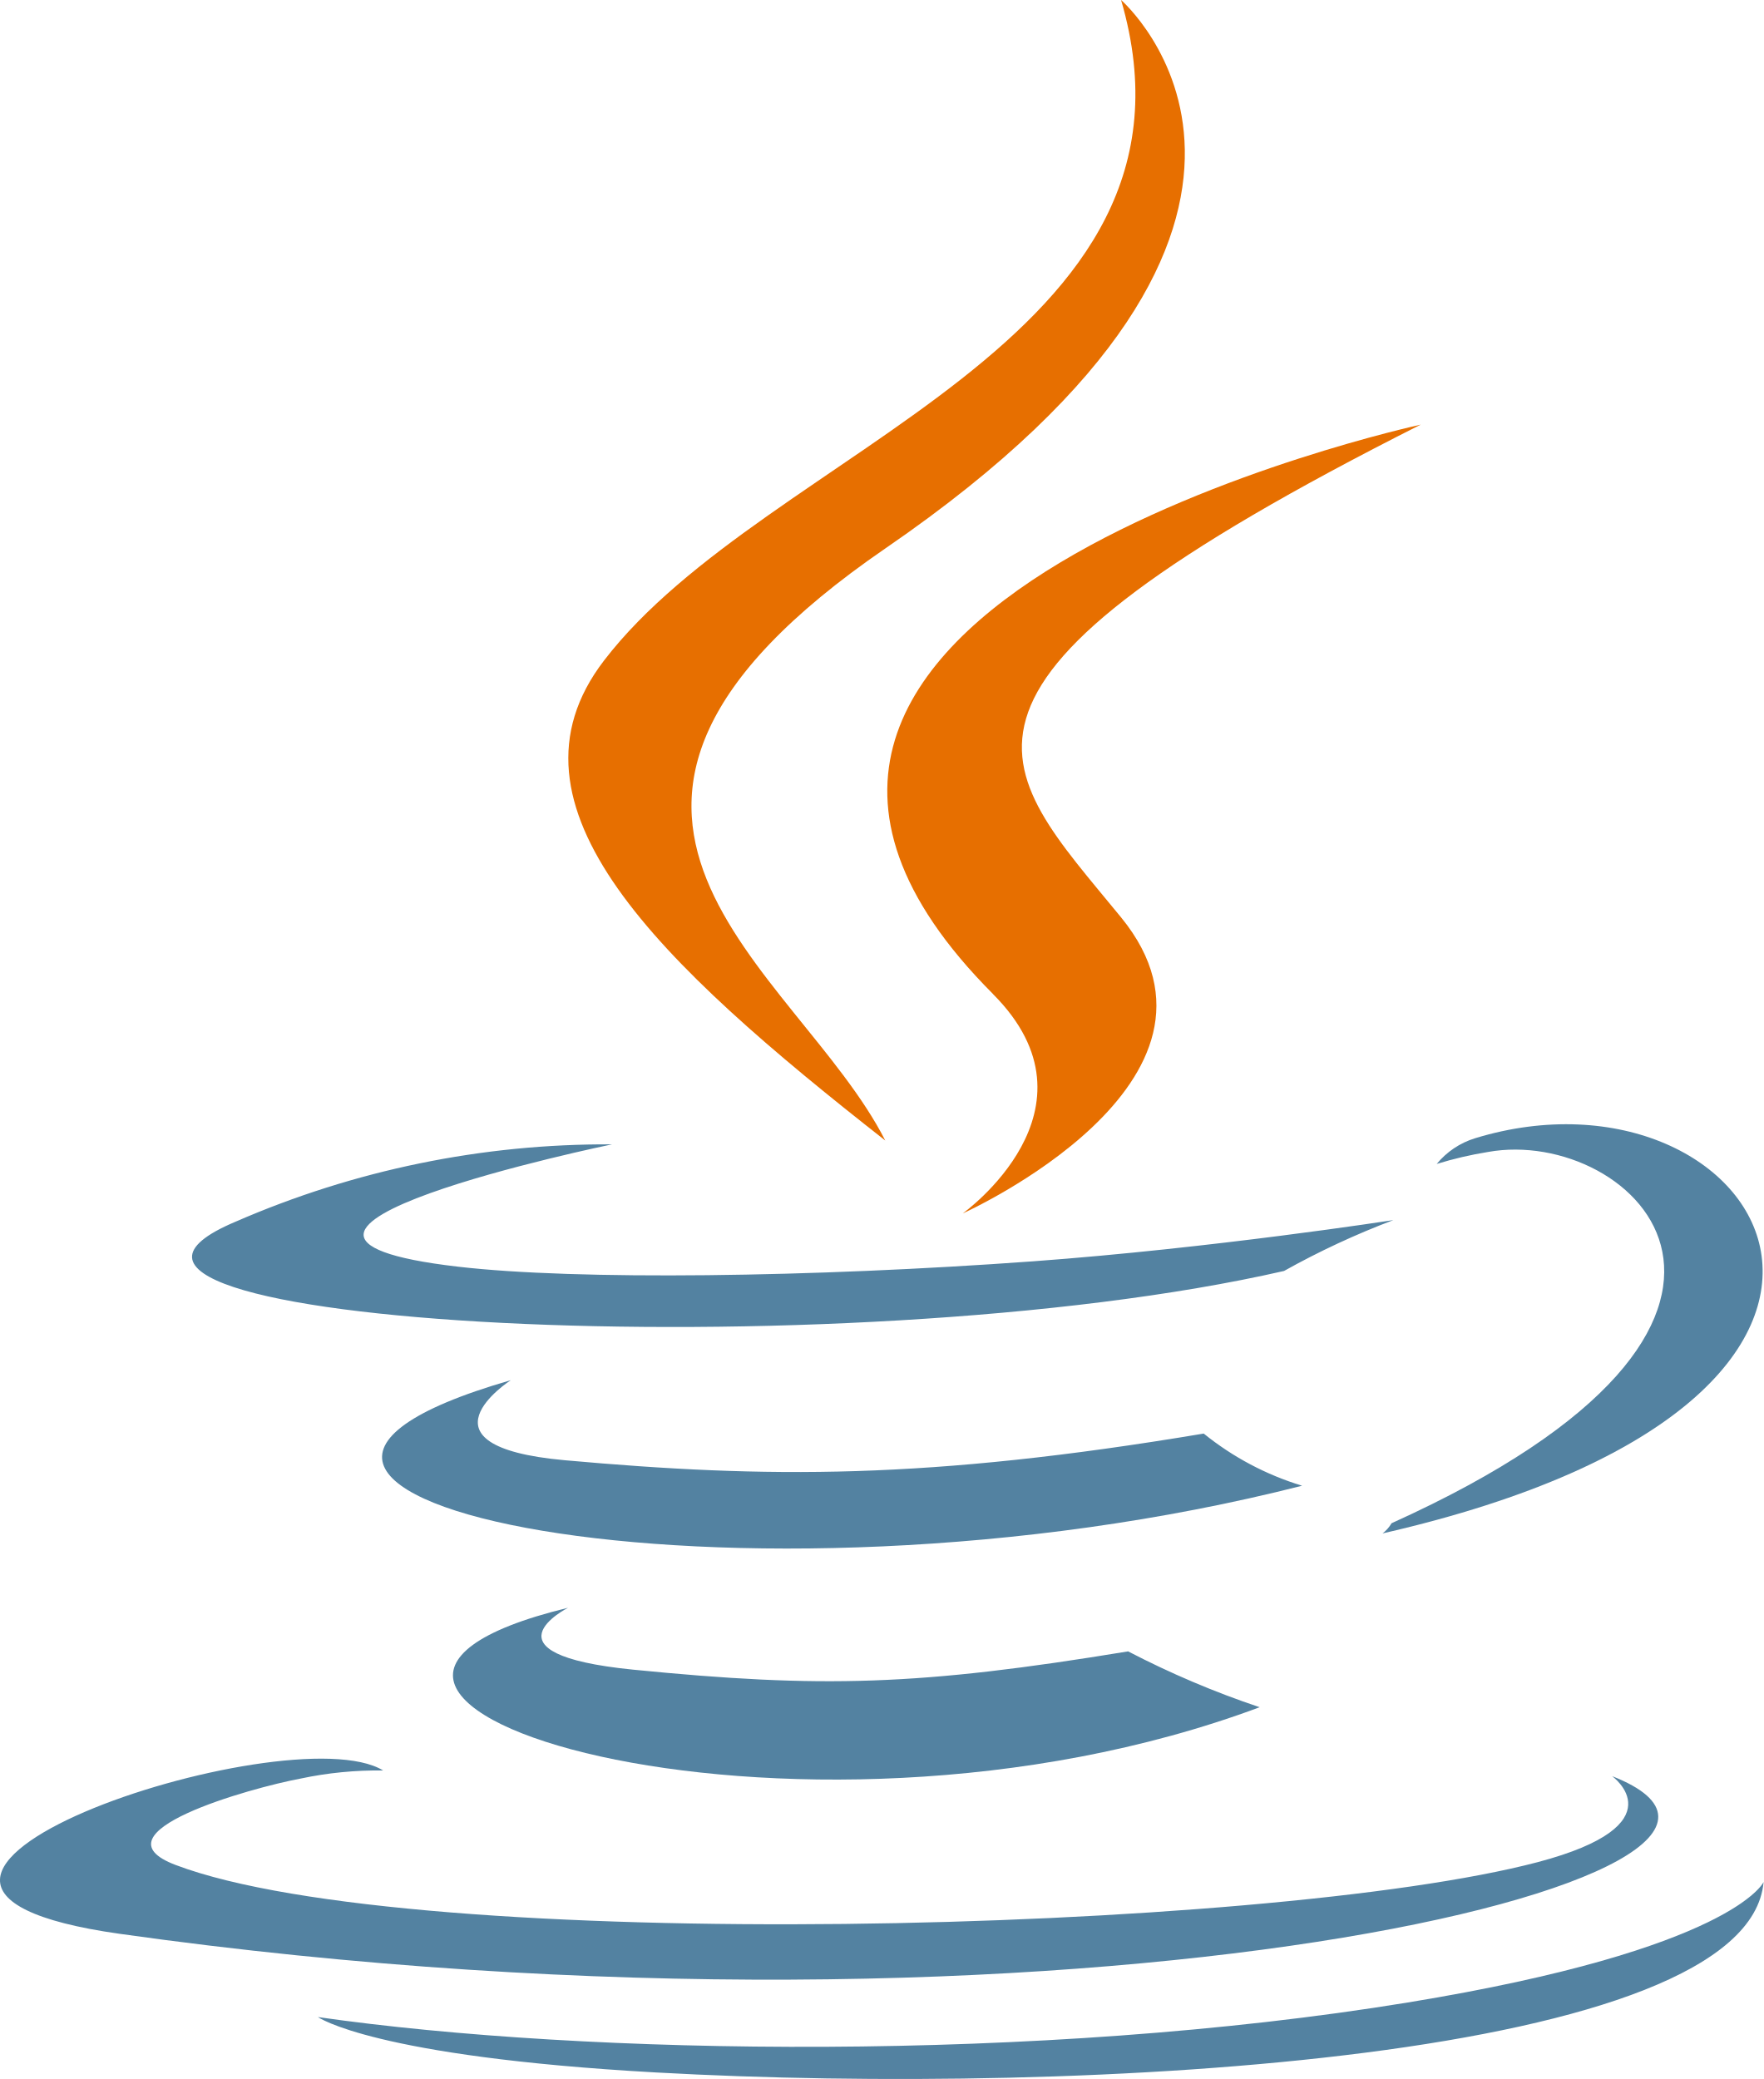
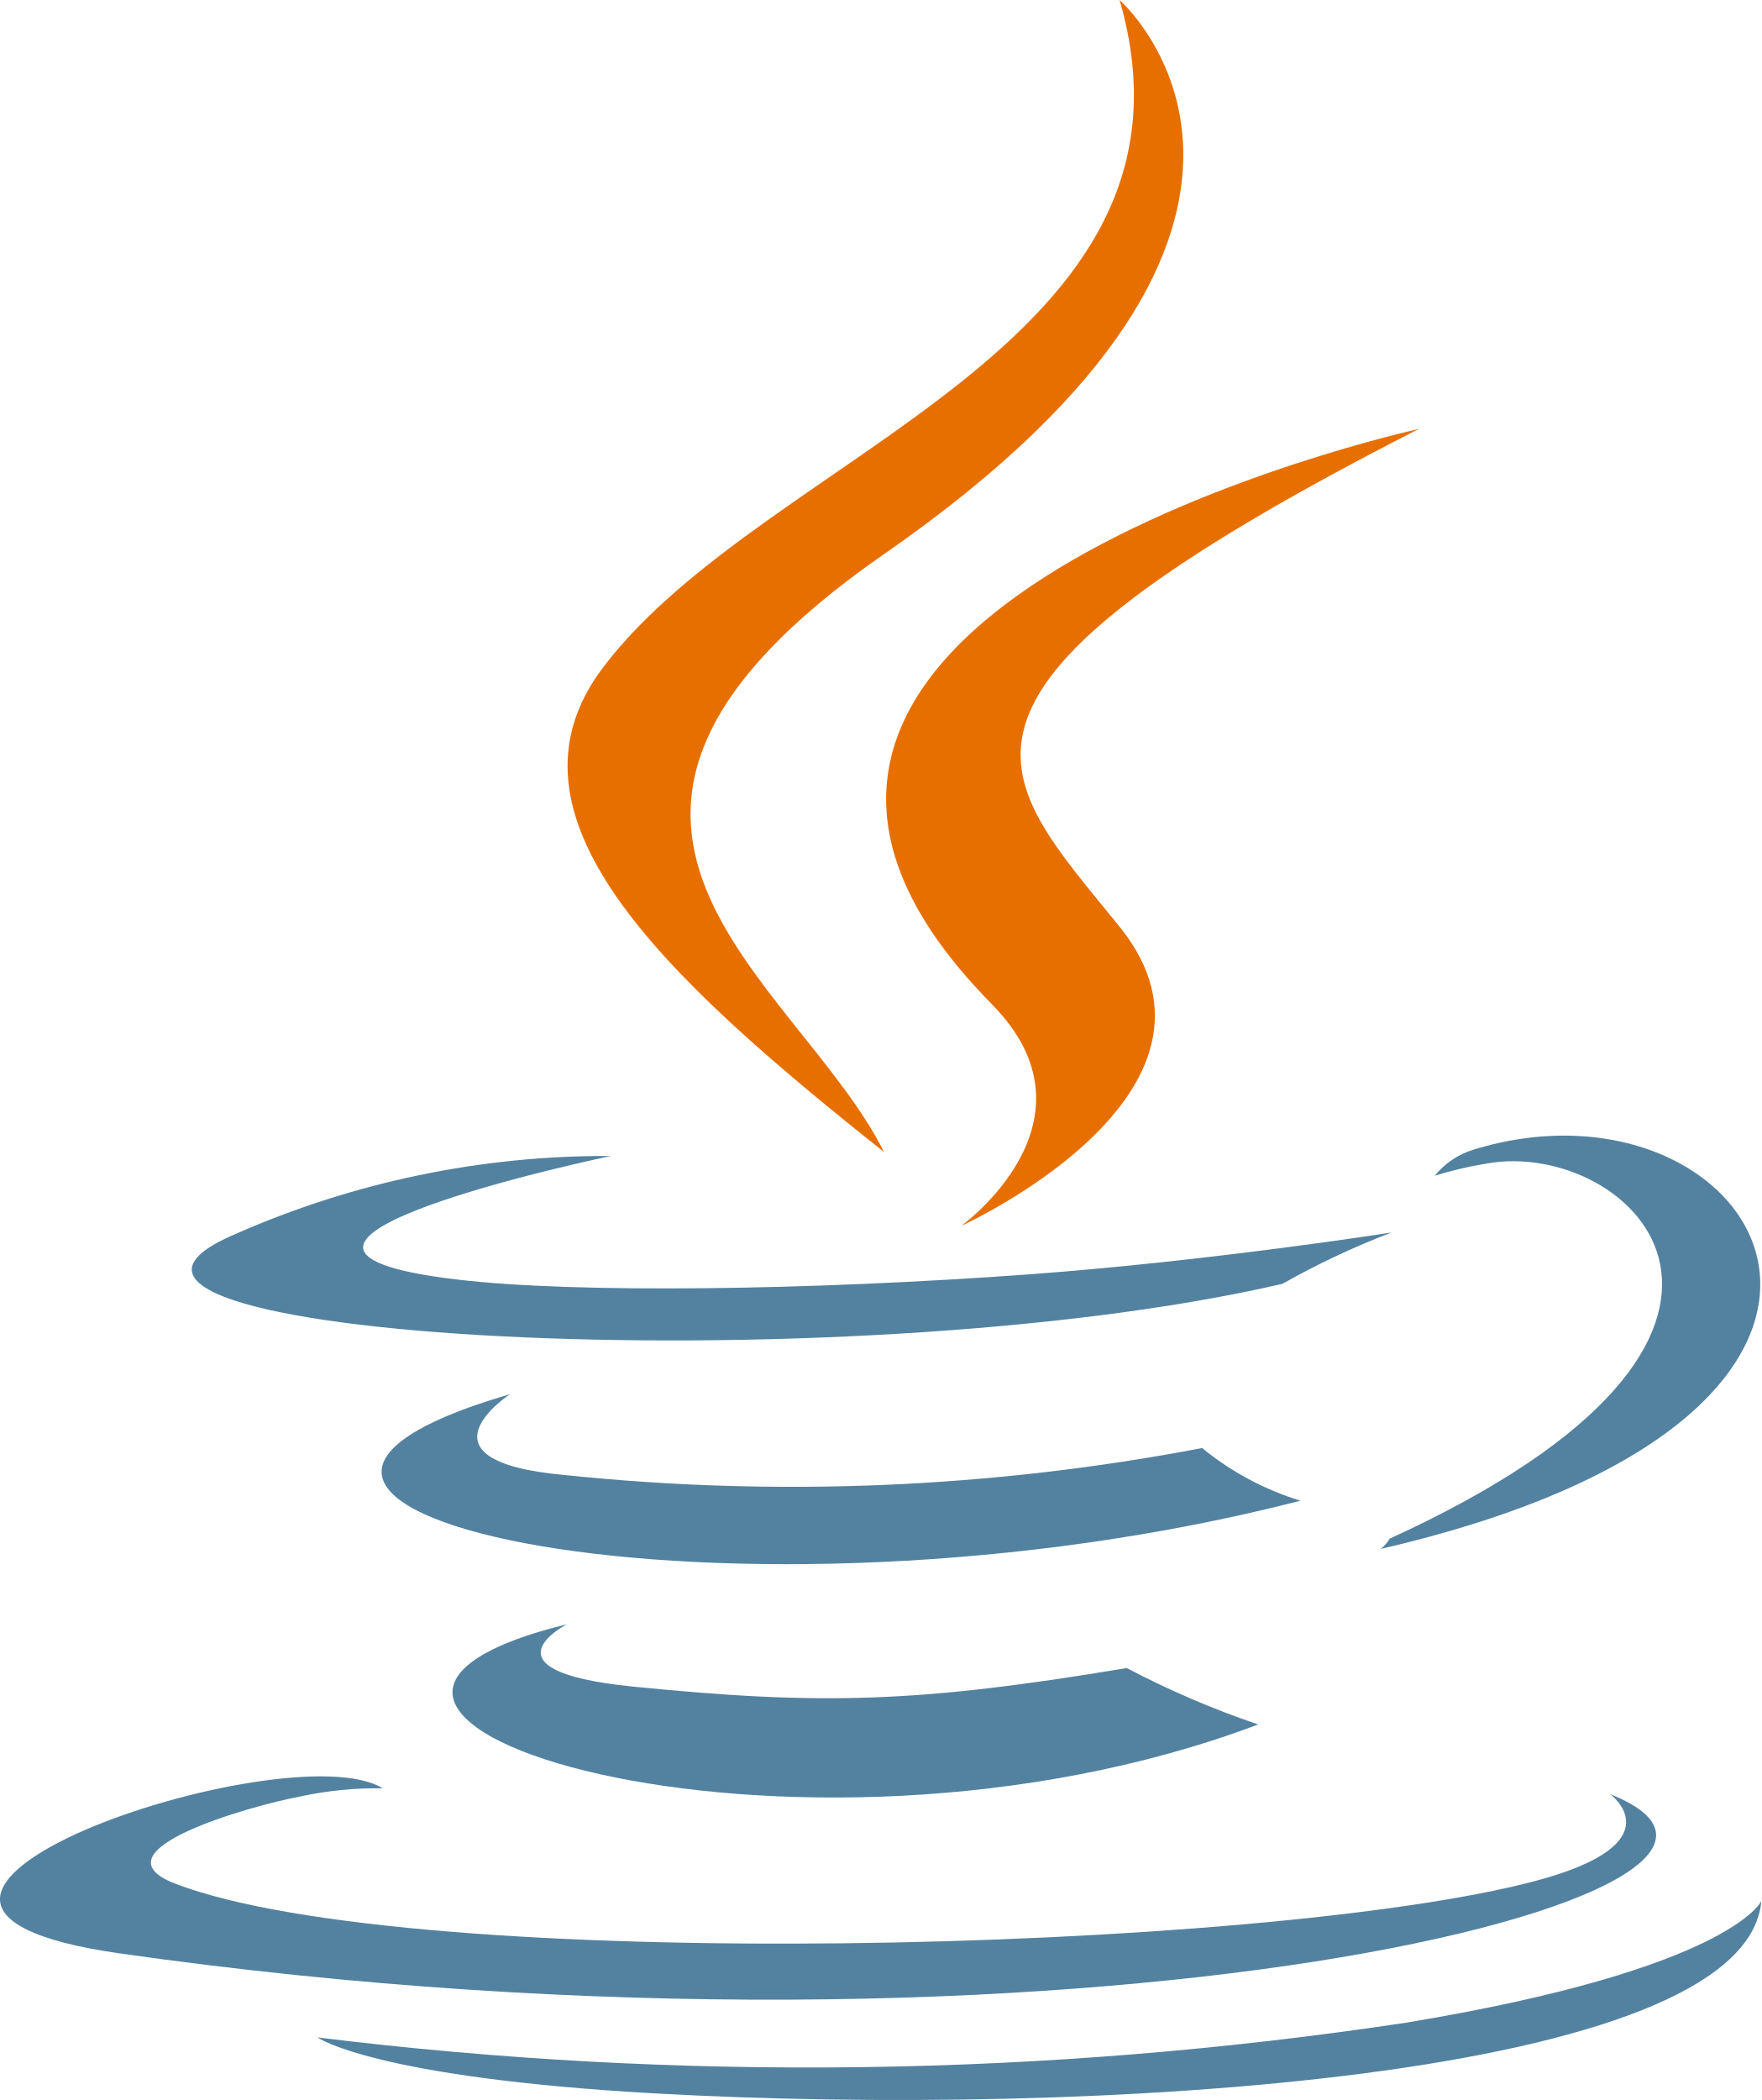
- <svg xmlns="http://www.w3.org/2000/svg" width="95" height="112">
-   <path d="M30.595 86.616s-4.922 2.489 3.5 3.331c10.207 1.012 15.424.867 26.672-.984a49.457 49.457 0 007.087 3.009c-25.216 9.4-57.068-.544-37.263-5.356m-3.077-12.262s-5.521 3.553 2.911 4.312c10.9.978 19.514 1.058 34.415-1.437a15.679 15.679 0 005.3 2.81c-30.488 7.752-64.445.611-42.627-5.685" fill="#5382a1" />
-   <path d="M53.49 53.553c6.213 6.22-1.632 11.817-1.632 11.817s15.776-7.081 8.531-15.949c-6.767-8.27-11.959-12.379 16.141-26.545 0 0-44.1 9.576-23.035 30.677" fill="#e76f00" />
-   <path d="M86.84 95.686s3.643 2.61-4.011 4.632c-14.555 3.834-60.579 4.992-73.365.153-4.6-1.738 4.023-4.151 6.734-4.657a20.008 20.008 0 014.443-.434c-5.111-3.131-33.037 6.147-14.185 8.8 51.412 7.25 93.72-3.264 80.384-8.495M32.963 61.649s-23.411 4.835-8.29 6.59c6.384.743 19.111.575 30.966-.289 9.689-.71 19.417-2.221 19.417-2.221a43.589 43.589 0 00-5.888 2.74c-23.773 5.437-69.7 2.908-56.478-2.654a50.052 50.052 0 0120.273-4.166m41.997 20.41c24.167-10.919 12.993-21.412 5.194-20a20.2 20.2 0 00-2.764.646 4.315 4.315 0 012.065-1.385c15.429-4.717 27.3 13.911-4.981 21.288a1.891 1.891 0 00.486-.55" fill="#5382a1" />
-   <path d="M60.389 0s13.384 11.641-12.694 29.542c-20.912 14.36-4.769 22.547-.009 31.9-12.207-9.574-21.165-18.004-15.155-25.85C41.352 24.075 65.789 18.492 60.389 0" fill="#e76f00" />
-   <path d="M35.337 111.648c23.2 1.291 58.819-.716 59.662-10.26 0 0-1.622 3.618-19.171 6.491-19.8 3.24-44.219 2.861-58.7.785 0 0 2.965 2.134 18.211 2.984" fill="#5382a1" />
+ <svg xmlns="http://www.w3.org/2000/svg" width="75.5" height="90">
+   <path d="M24.315 69.602s-3.912 2 2.784 2.677c8.112.814 12.258.7 21.2-.791a39.083 39.083 0 005.632 2.418c-20.04 7.551-45.354-.437-29.614-4.3m-2.45-9.858s-4.388 2.855 2.313 3.465a93.854 93.854 0 0027.35-1.154 12.425 12.425 0 004.213 2.258c-24.23 6.229-51.217.491-33.877-4.568" fill="#5382a1" />
+   <path d="M42.511 43.033c4.938 5-1.3 9.5-1.3 9.5s12.538-5.69 6.78-12.816c-5.371-6.649-9.5-9.949 12.829-21.335 0 0-35.045 7.7-18.307 24.651" fill="#e76f00" />
+   <path d="M69.015 76.89s2.895 2.1-3.188 3.719c-11.567 3.081-48.145 4.011-58.306.123-3.653-1.4 3.2-3.336 5.352-3.742a15.73 15.73 0 013.531-.348c-4.062-2.516-26.256 4.94-11.273 7.075 40.859 5.826 74.482-2.623 63.884-6.826M26.197 49.539s-18.606 3.885-6.589 5.3c5.074.6 15.188.462 24.61-.232 7.7-.571 15.431-1.785 15.431-1.785a34.457 34.457 0 00-4.679 2.2C36.076 59.391-.423 57.358 10.085 52.89a39.39 39.39 0 0116.111-3.348M59.573 65.94c19.206-8.774 10.326-17.206 4.128-16.07a15.908 15.908 0 00-2.2.519 3.431 3.431 0 011.641-1.113c12.262-3.79 21.693 11.178-3.958 17.106a1.514 1.514 0 00.386-.442" fill="#5382a1" />
+   <path d="M47.993 0s10.635 9.355-10.089 23.74c-16.619 11.539-3.79 18.118-.007 25.635-9.7-7.7-16.82-14.469-12.044-20.774 7.01-9.255 26.431-13.742 22.139-28.6" fill="#e76f00" />
+   <path d="M28.084 89.717c18.436 1.038 46.745-.576 47.416-8.245 0 0-1.289 2.907-15.236 5.216a172.168 172.168 0 01-46.653.631s2.356 1.715 14.473 2.4" fill="#5382a1" />
</svg>
